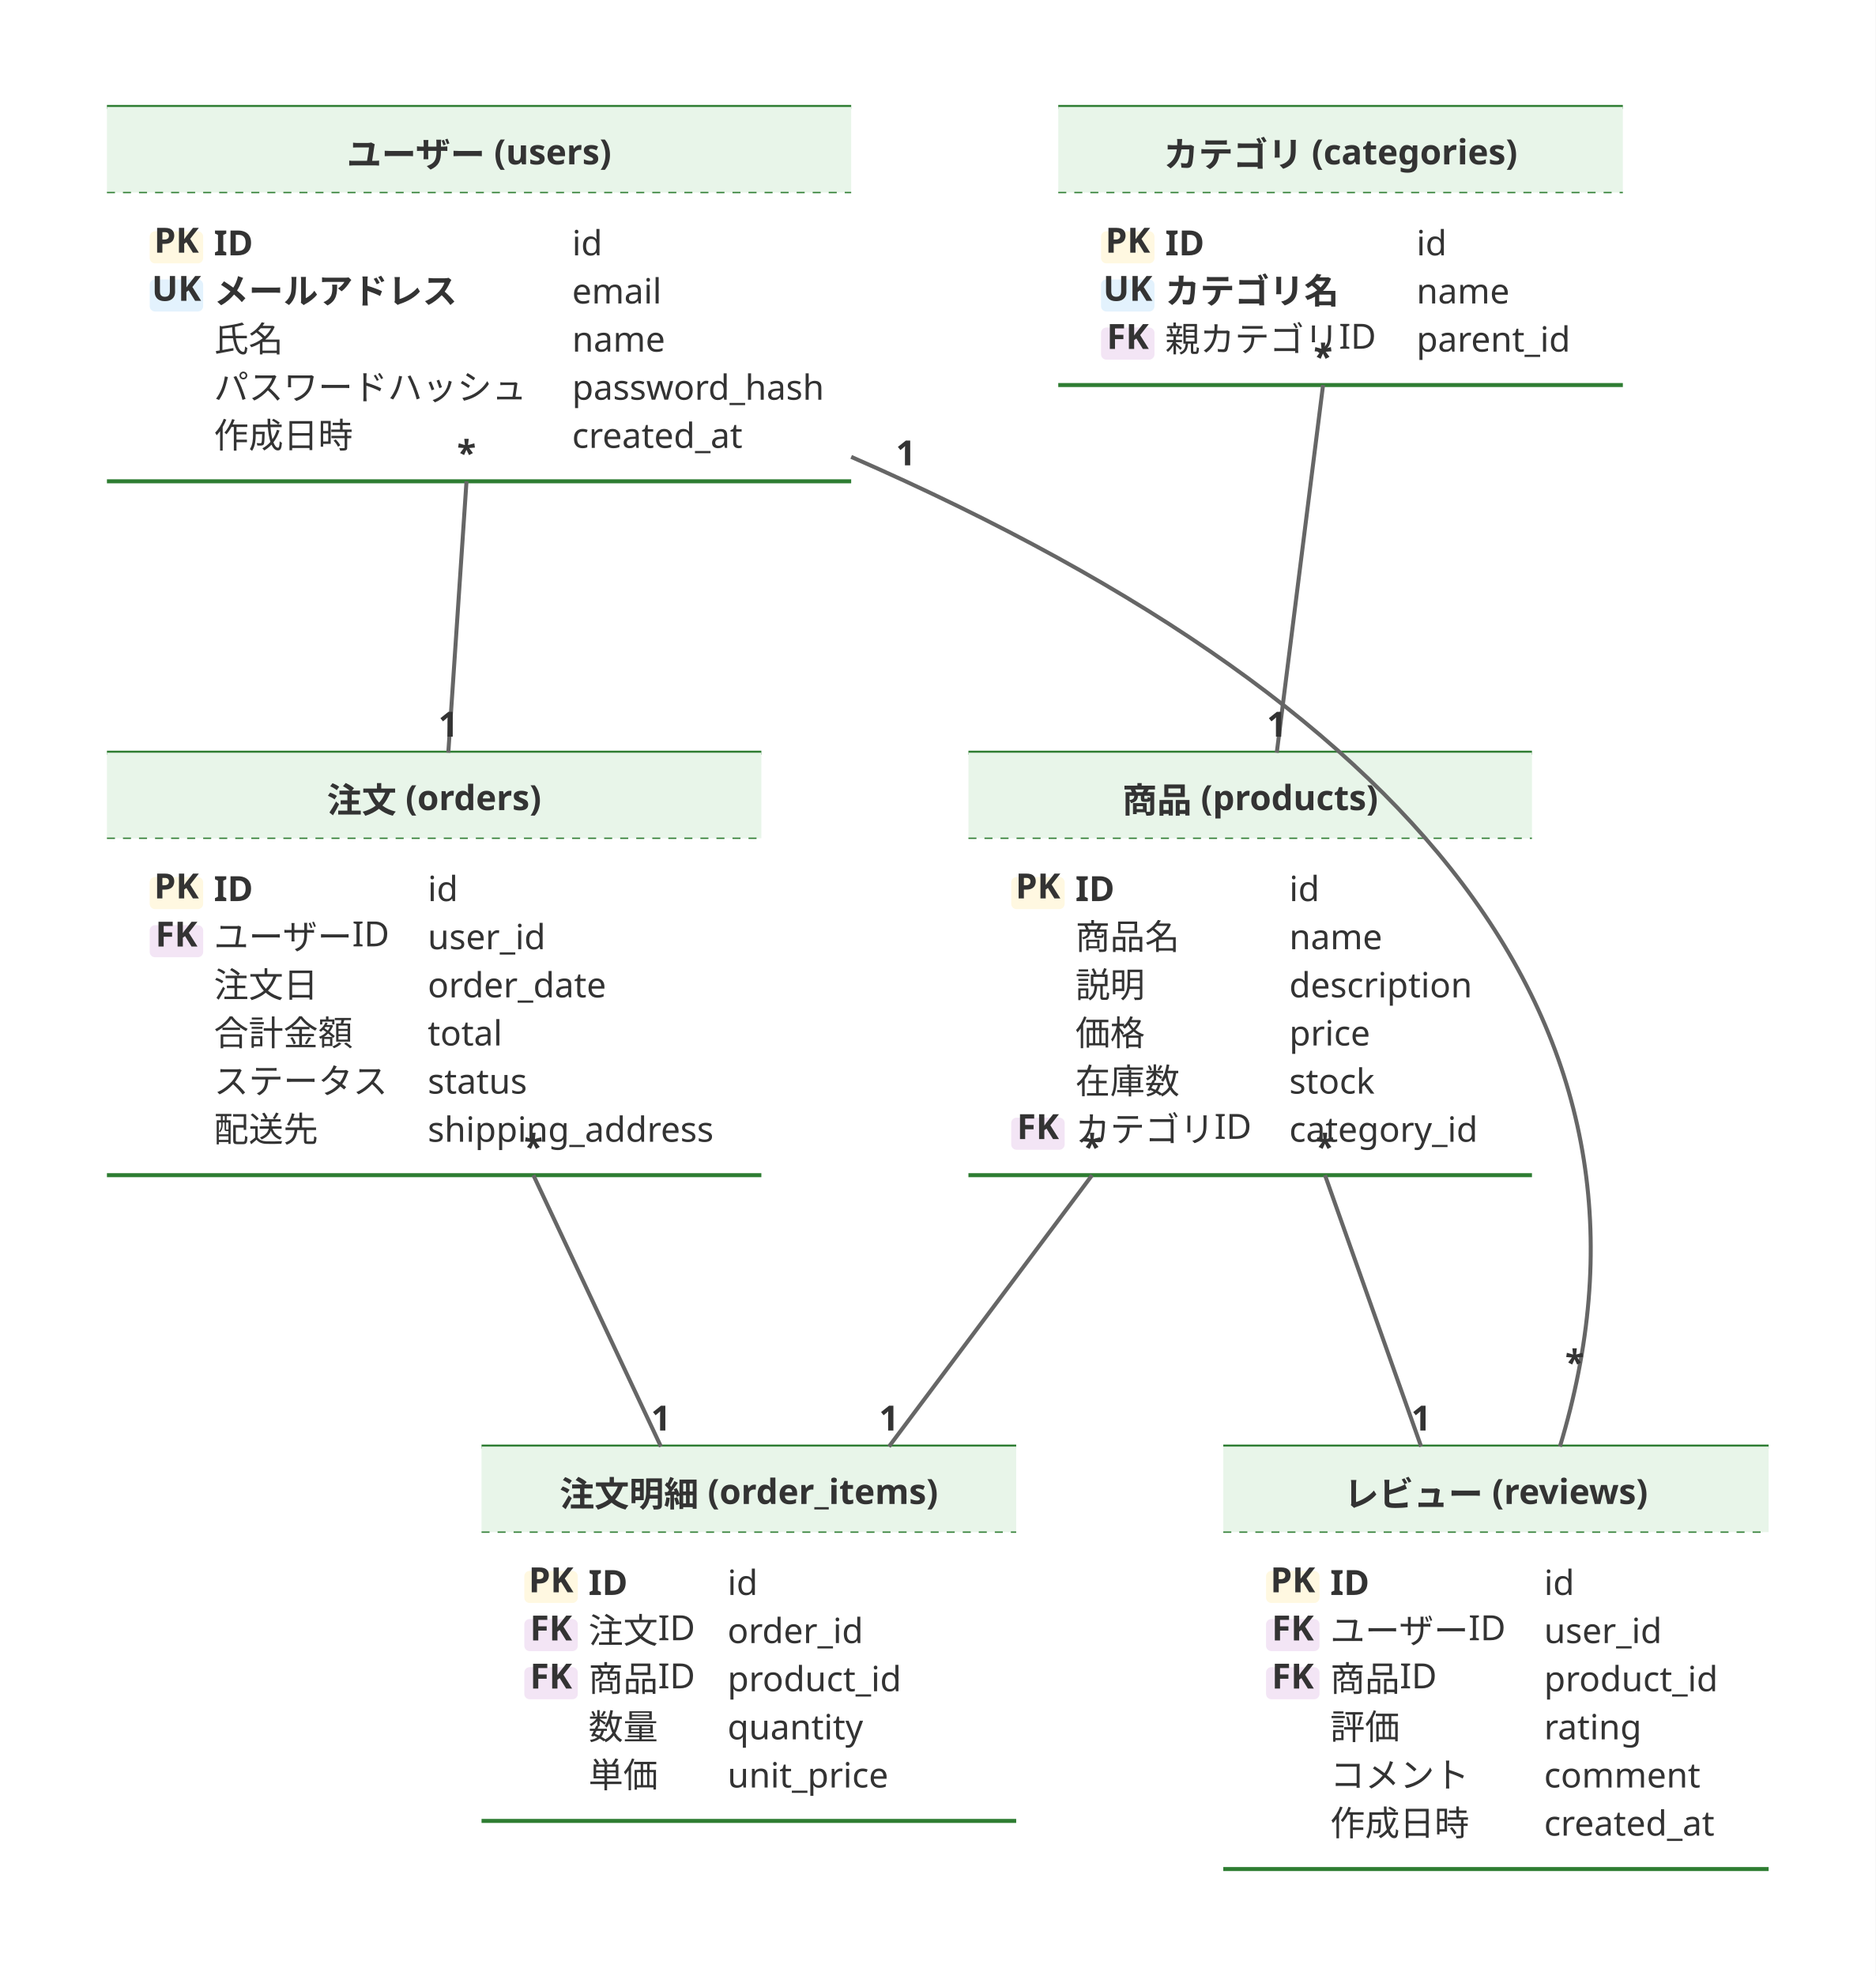
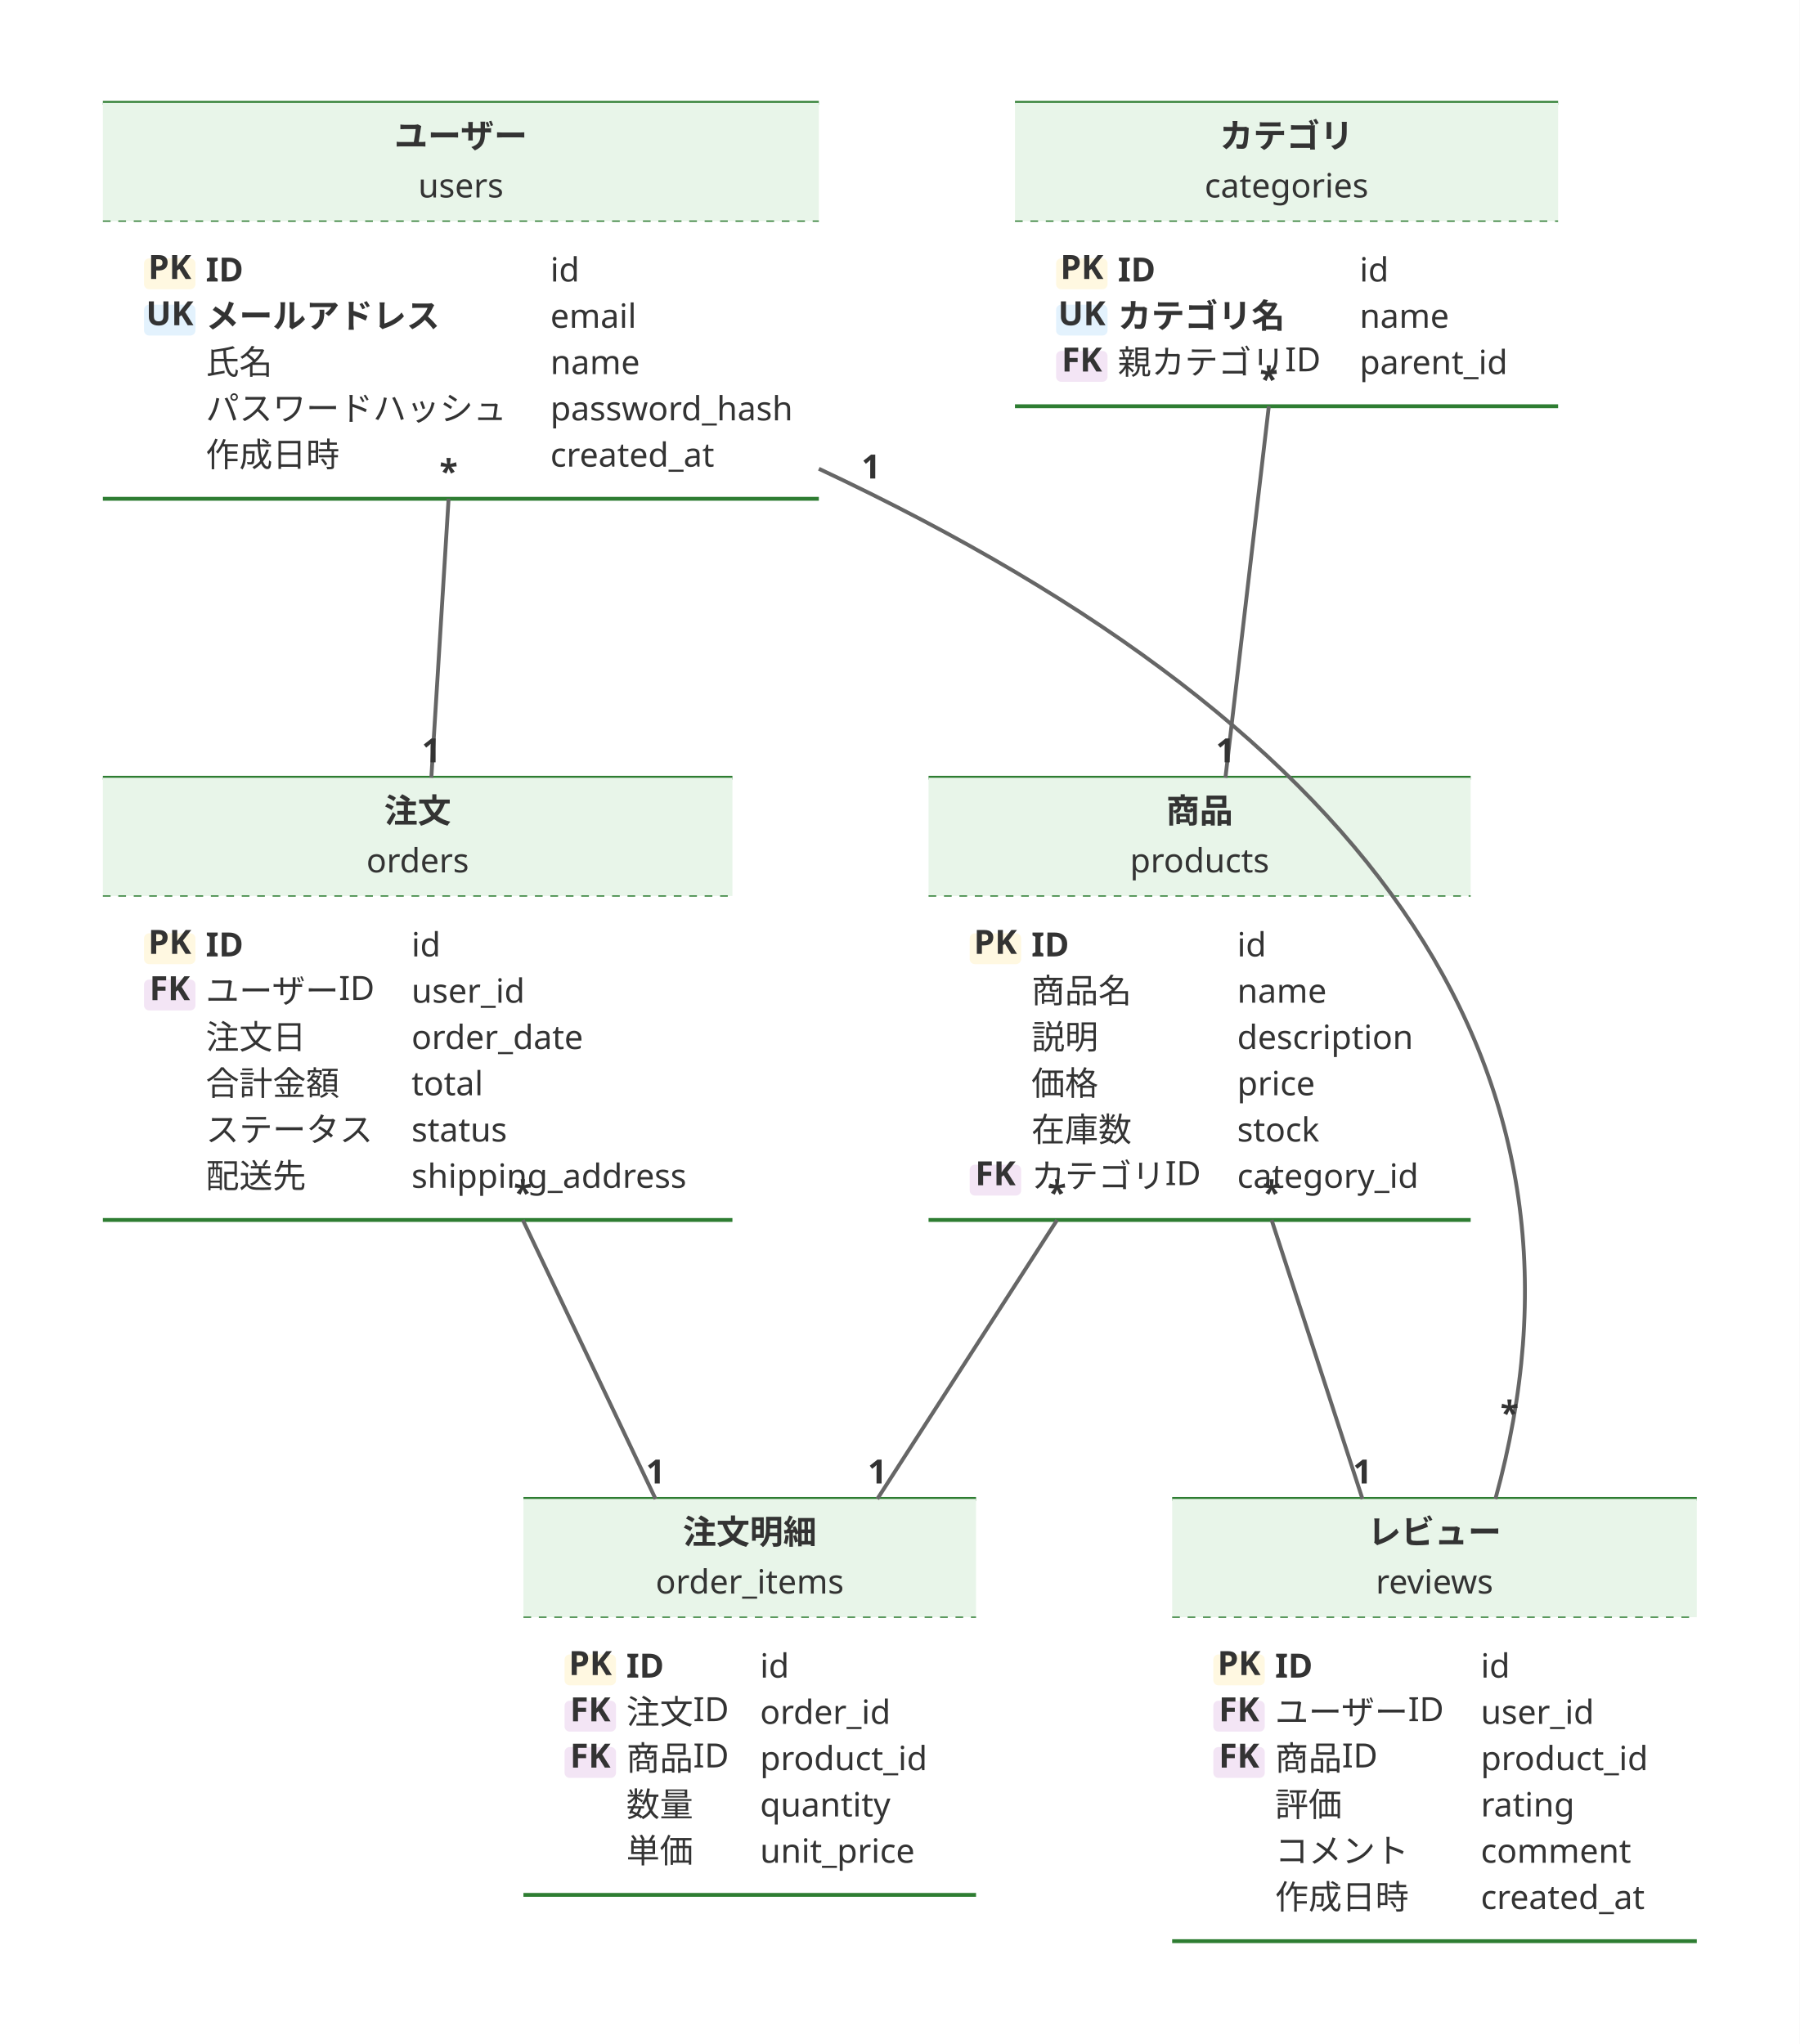
- <svg xmlns="http://www.w3.org/2000/svg" width="701.59" height="739" viewBox="0 0 701.59 739">
+ <svg xmlns="http://www.w3.org/2000/svg" width="699.79" height="795" viewBox="0 0 699.79 795">
  <rect width="100%" height="100%" fill="white" />
  <style>text { font-family: sans-serif; font-size: 13px; fill: #333; }</style>
-   <rect x="40" y="40" width="278.4" height="140" fill="#fff" stroke="none" />
+   <rect x="40" y="40" width="278.4" height="154" fill="#fff" stroke="none" />
  <line x1="40" y1="40" x2="318.4" y2="40" stroke="#2e7d32" stroke-width="1.5" />
-   <line x1="40" y1="180" x2="318.4" y2="180" stroke="#2e7d32" stroke-width="1.5" />
-   <rect x="40" y="40" width="278.4" height="32" fill="#e8f5e9" />
-   <line x1="40" y1="72" x2="318.4" y2="72" stroke="#2e7d32" stroke-width="0.5" stroke-dasharray="3,3" />
-   <text x="179.2" y="62.4" text-anchor="middle" font-weight="bold" fill="#2e7d32">ユーザー (users)</text>
-   <rect x="56" y="86.5" width="20" height="12" rx="2" fill="#fff8e1" stroke="none" />
-   <text x="66" y="94.5" font-size="8" font-weight="bold" fill="#c8a415" text-anchor="middle">PK</text>
-   <text x="80" y="95.5" font-size="11" fill="#333" font-weight="bold">ID</text>
-   <text x="214" y="95.5" font-size="10" font-family="monospace" fill="#999">id</text>
-   <rect x="56" y="104.5" width="20" height="12" rx="2" fill="#e3f2fd" stroke="none" />
-   <text x="66" y="112.5" font-size="8" font-weight="bold" fill="#1565c0" text-anchor="middle">UK</text>
-   <text x="80" y="113.5" font-size="11" fill="#333" font-weight="bold">メールアドレス</text>
-   <text x="214" y="113.5" font-size="10" font-family="monospace" fill="#999">email</text>
-   <text x="80" y="131.5" font-size="11" fill="#555">氏名</text>
-   <text x="214" y="131.5" font-size="10" font-family="monospace" fill="#999">name</text>
-   <text x="80" y="149.5" font-size="11" fill="#555">パスワードハッシュ</text>
-   <text x="214" y="149.5" font-size="10" font-family="monospace" fill="#999">password_hash</text>
-   <text x="80" y="167.5" font-size="11" fill="#555">作成日時</text>
-   <text x="214" y="167.5" font-size="10" font-family="monospace" fill="#999">created_at</text>
-   <rect x="40" y="281.5" width="244.8" height="158" fill="#fff" stroke="none" />
-   <line x1="40" y1="281.5" x2="284.8" y2="281.5" stroke="#2e7d32" stroke-width="1.5" />
-   <line x1="40" y1="439.5" x2="284.8" y2="439.5" stroke="#2e7d32" stroke-width="1.5" />
-   <rect x="40" y="281.5" width="244.8" height="32" fill="#e8f5e9" />
-   <line x1="40" y1="313.5" x2="284.8" y2="313.5" stroke="#2e7d32" stroke-width="0.5" stroke-dasharray="3,3" />
-   <text x="162.4" y="303.9" text-anchor="middle" font-weight="bold" fill="#2e7d32">注文 (orders)</text>
-   <rect x="56" y="328" width="20" height="12" rx="2" fill="#fff8e1" stroke="none" />
-   <text x="66" y="336" font-size="8" font-weight="bold" fill="#c8a415" text-anchor="middle">PK</text>
-   <text x="80" y="337" font-size="11" fill="#333" font-weight="bold">ID</text>
-   <text x="160" y="337" font-size="10" font-family="monospace" fill="#999">id</text>
-   <rect x="56" y="346" width="20" height="12" rx="2" fill="#f3e5f5" stroke="none" />
-   <text x="66" y="354" font-size="8" font-weight="bold" fill="#7b1fa2" text-anchor="middle">FK</text>
-   <text x="80" y="355" font-size="11" fill="#555">ユーザーID</text>
-   <text x="160" y="355" font-size="10" font-family="monospace" fill="#999">user_id</text>
-   <text x="80" y="373" font-size="11" fill="#555">注文日</text>
-   <text x="160" y="373" font-size="10" font-family="monospace" fill="#999">order_date</text>
-   <text x="80" y="391" font-size="11" fill="#555">合計金額</text>
-   <text x="160" y="391" font-size="10" font-family="monospace" fill="#999">total</text>
-   <text x="80" y="409" font-size="11" fill="#555">ステータス</text>
-   <text x="160" y="409" font-size="10" font-family="monospace" fill="#999">status</text>
-   <text x="80" y="427" font-size="11" fill="#555">配送先</text>
-   <text x="160" y="427" font-size="10" font-family="monospace" fill="#999">shipping_address</text>
-   <rect x="180.13" y="541" width="200" height="140" fill="#fff" stroke="none" />
-   <line x1="180.13" y1="541" x2="380.13" y2="541" stroke="#2e7d32" stroke-width="1.5" />
-   <line x1="180.13" y1="681" x2="380.13" y2="681" stroke="#2e7d32" stroke-width="1.5" />
-   <rect x="180.13" y="541" width="200" height="32" fill="#e8f5e9" />
-   <line x1="180.13" y1="573" x2="380.13" y2="573" stroke="#2e7d32" stroke-width="0.5" stroke-dasharray="3,3" />
-   <text x="280.13" y="563.4" text-anchor="middle" font-weight="bold" fill="#2e7d32">注文明細 (order_items)</text>
-   <rect x="196.13" y="587.5" width="20" height="12" rx="2" fill="#fff8e1" stroke="none" />
-   <text x="206.13" y="595.5" font-size="8" font-weight="bold" fill="#c8a415" text-anchor="middle">PK</text>
-   <text x="220.13" y="596.5" font-size="11" fill="#333" font-weight="bold">ID</text>
-   <text x="272.13" y="596.5" font-size="10" font-family="monospace" fill="#999">id</text>
-   <rect x="196.13" y="605.5" width="20" height="12" rx="2" fill="#f3e5f5" stroke="none" />
-   <text x="206.13" y="613.5" font-size="8" font-weight="bold" fill="#7b1fa2" text-anchor="middle">FK</text>
-   <text x="220.13" y="614.5" font-size="11" fill="#555">注文ID</text>
-   <text x="272.13" y="614.5" font-size="10" font-family="monospace" fill="#999">order_id</text>
-   <rect x="196.13" y="623.5" width="20" height="12" rx="2" fill="#f3e5f5" stroke="none" />
-   <text x="206.13" y="631.5" font-size="8" font-weight="bold" fill="#7b1fa2" text-anchor="middle">FK</text>
-   <text x="220.13" y="632.5" font-size="11" fill="#555">商品ID</text>
-   <text x="272.13" y="632.5" font-size="10" font-family="monospace" fill="#999">product_id</text>
-   <text x="220.13" y="650.5" font-size="11" fill="#555">数量</text>
-   <text x="272.13" y="650.5" font-size="10" font-family="monospace" fill="#999">quantity</text>
-   <text x="220.13" y="668.5" font-size="11" fill="#555">単価</text>
-   <text x="272.13" y="668.5" font-size="10" font-family="monospace" fill="#999">unit_price</text>
-   <rect x="362.26" y="281.5" width="210.8" height="158" fill="#fff" stroke="none" />
-   <line x1="362.26" y1="281.5" x2="573.06" y2="281.5" stroke="#2e7d32" stroke-width="1.5" />
-   <line x1="362.26" y1="439.5" x2="573.06" y2="439.5" stroke="#2e7d32" stroke-width="1.5" />
-   <rect x="362.26" y="281.5" width="210.8" height="32" fill="#e8f5e9" />
-   <line x1="362.26" y1="313.5" x2="573.06" y2="313.5" stroke="#2e7d32" stroke-width="0.5" stroke-dasharray="3,3" />
-   <text x="467.66" y="303.9" text-anchor="middle" font-weight="bold" fill="#2e7d32">商品 (products)</text>
-   <rect x="378.26" y="328" width="20" height="12" rx="2" fill="#fff8e1" stroke="none" />
-   <text x="388.26" y="336" font-size="8" font-weight="bold" fill="#c8a415" text-anchor="middle">PK</text>
-   <text x="402.26" y="337" font-size="11" fill="#333" font-weight="bold">ID</text>
-   <text x="482.26" y="337" font-size="10" font-family="monospace" fill="#999">id</text>
-   <text x="402.26" y="355" font-size="11" fill="#555">商品名</text>
-   <text x="482.26" y="355" font-size="10" font-family="monospace" fill="#999">name</text>
-   <text x="402.26" y="373" font-size="11" fill="#555">説明</text>
-   <text x="482.26" y="373" font-size="10" font-family="monospace" fill="#999">description</text>
-   <text x="402.26" y="391" font-size="11" fill="#555">価格</text>
-   <text x="482.26" y="391" font-size="10" font-family="monospace" fill="#999">price</text>
-   <text x="402.26" y="409" font-size="11" fill="#555">在庫数</text>
-   <text x="482.26" y="409" font-size="10" font-family="monospace" fill="#999">stock</text>
-   <rect x="378.26" y="418" width="20" height="12" rx="2" fill="#f3e5f5" stroke="none" />
-   <text x="388.26" y="426" font-size="8" font-weight="bold" fill="#7b1fa2" text-anchor="middle">FK</text>
-   <text x="402.26" y="427" font-size="11" fill="#555">カテゴリID</text>
-   <text x="482.26" y="427" font-size="10" font-family="monospace" fill="#999">category_id</text>
-   <rect x="395.86" y="40" width="211.2" height="104" fill="#fff" stroke="none" />
-   <line x1="395.86" y1="40" x2="607.06" y2="40" stroke="#2e7d32" stroke-width="1.5" />
-   <line x1="395.86" y1="144" x2="607.06" y2="144" stroke="#2e7d32" stroke-width="1.5" />
-   <rect x="395.86" y="40" width="211.2" height="32" fill="#e8f5e9" />
-   <line x1="395.86" y1="72" x2="607.06" y2="72" stroke="#2e7d32" stroke-width="0.5" stroke-dasharray="3,3" />
-   <text x="501.46" y="62.4" text-anchor="middle" font-weight="bold" fill="#2e7d32">カテゴリ (categories)</text>
-   <rect x="411.86" y="86.5" width="20" height="12" rx="2" fill="#fff8e1" stroke="none" />
-   <text x="421.86" y="94.5" font-size="8" font-weight="bold" fill="#c8a415" text-anchor="middle">PK</text>
-   <text x="435.86" y="95.5" font-size="11" fill="#333" font-weight="bold">ID</text>
-   <text x="529.86" y="95.5" font-size="10" font-family="monospace" fill="#999">id</text>
-   <rect x="411.86" y="104.5" width="20" height="12" rx="2" fill="#e3f2fd" stroke="none" />
-   <text x="421.86" y="112.5" font-size="8" font-weight="bold" fill="#1565c0" text-anchor="middle">UK</text>
-   <text x="435.86" y="113.5" font-size="11" fill="#333" font-weight="bold">カテゴリ名</text>
-   <text x="529.86" y="113.5" font-size="10" font-family="monospace" fill="#999">name</text>
-   <rect x="411.86" y="122.5" width="20" height="12" rx="2" fill="#f3e5f5" stroke="none" />
-   <text x="421.86" y="130.5" font-size="8" font-weight="bold" fill="#7b1fa2" text-anchor="middle">FK</text>
-   <text x="435.86" y="131.5" font-size="11" fill="#555">親カテゴリID</text>
-   <text x="529.86" y="131.5" font-size="10" font-family="monospace" fill="#999">parent_id</text>
-   <rect x="457.59" y="541" width="204" height="158" fill="#fff" stroke="none" />
-   <line x1="457.59" y1="541" x2="661.59" y2="541" stroke="#2e7d32" stroke-width="1.5" />
-   <line x1="457.59" y1="699" x2="661.59" y2="699" stroke="#2e7d32" stroke-width="1.5" />
-   <rect x="457.59" y="541" width="204" height="32" fill="#e8f5e9" />
-   <line x1="457.59" y1="573" x2="661.59" y2="573" stroke="#2e7d32" stroke-width="0.5" stroke-dasharray="3,3" />
-   <text x="559.59" y="563.4" text-anchor="middle" font-weight="bold" fill="#2e7d32">レビュー (reviews)</text>
-   <rect x="473.59" y="587.5" width="20" height="12" rx="2" fill="#fff8e1" stroke="none" />
-   <text x="483.59" y="595.5" font-size="8" font-weight="bold" fill="#c8a415" text-anchor="middle">PK</text>
-   <text x="497.59" y="596.5" font-size="11" fill="#333" font-weight="bold">ID</text>
-   <text x="577.59" y="596.5" font-size="10" font-family="monospace" fill="#999">id</text>
-   <rect x="473.59" y="605.5" width="20" height="12" rx="2" fill="#f3e5f5" stroke="none" />
-   <text x="483.59" y="613.5" font-size="8" font-weight="bold" fill="#7b1fa2" text-anchor="middle">FK</text>
-   <text x="497.59" y="614.5" font-size="11" fill="#555">ユーザーID</text>
-   <text x="577.59" y="614.5" font-size="10" font-family="monospace" fill="#999">user_id</text>
-   <rect x="473.59" y="623.5" width="20" height="12" rx="2" fill="#f3e5f5" stroke="none" />
-   <text x="483.59" y="631.5" font-size="8" font-weight="bold" fill="#7b1fa2" text-anchor="middle">FK</text>
-   <text x="497.59" y="632.5" font-size="11" fill="#555">商品ID</text>
-   <text x="577.59" y="632.5" font-size="10" font-family="monospace" fill="#999">product_id</text>
-   <text x="497.59" y="650.5" font-size="11" fill="#555">評価</text>
-   <text x="577.59" y="650.5" font-size="10" font-family="monospace" fill="#999">rating</text>
-   <text x="497.59" y="668.5" font-size="11" fill="#555">コメント</text>
-   <text x="577.59" y="668.5" font-size="10" font-family="monospace" fill="#999">comment</text>
-   <text x="497.59" y="686.5" font-size="11" fill="#555">作成日時</text>
-   <text x="577.59" y="686.5" font-size="10" font-family="monospace" fill="#999">created_at</text>
-   <path d="M174.505,180 L167.698,281.5" fill="none" stroke="#666" stroke-width="1.5" />
-   <text x="167.698" y="275.5" text-anchor="middle" font-size="12" font-weight="bold" fill="#666">1</text>
-   <text x="174.505" y="174" text-anchor="middle" font-size="12" font-weight="bold" fill="#666">*</text>
-   <path d="M199.528,439.5 L247.231,541" fill="none" stroke="#666" stroke-width="1.5" />
-   <text x="247.231" y="535" text-anchor="middle" font-size="12" font-weight="bold" fill="#666">1</text>
-   <text x="199.528" y="433.5" text-anchor="middle" font-size="12" font-weight="bold" fill="#666">*</text>
-   <path d="M408.519,439.5 L332.534,541" fill="none" stroke="#666" stroke-width="1.5" />
-   <text x="332.534" y="535" text-anchor="middle" font-size="12" font-weight="bold" fill="#666">1</text>
-   <text x="408.519" y="433.5" text-anchor="middle" font-size="12" font-weight="bold" fill="#666">*</text>
-   <path d="M494.914,144 L477.605,281.5" fill="none" stroke="#666" stroke-width="1.5" />
-   <text x="477.605" y="275.5" text-anchor="middle" font-size="12" font-weight="bold" fill="#666">1</text>
-   <text x="494.914" y="138" text-anchor="middle" font-size="12" font-weight="bold" fill="#666">*</text>
-   <path d="M318.4,170.859 Q651.52,316.5 583.519,541" fill="none" stroke="#666" stroke-width="1.5" />
-   <text x="338.828" y="174.038" text-anchor="middle" font-size="12" font-weight="bold" fill="#666">1</text>
-   <text x="589.013" y="514.126" text-anchor="middle" font-size="12" font-weight="bold" fill="#666">*</text>
-   <path d="M495.646,439.5 L531.604,541" fill="none" stroke="#666" stroke-width="1.5" />
-   <text x="531.604" y="535" text-anchor="middle" font-size="12" font-weight="bold" fill="#666">1</text>
-   <text x="495.646" y="433.5" text-anchor="middle" font-size="12" font-weight="bold" fill="#666">*</text>
+   <line x1="40" y1="194" x2="318.4" y2="194" stroke="#2e7d32" stroke-width="1.5" />
+   <rect x="40" y="40" width="278.4" height="46" fill="#e8f5e9" />
+   <line x1="40" y1="86" x2="318.4" y2="86" stroke="#2e7d32" stroke-width="0.5" stroke-dasharray="3,3" />
+   <text x="179.2" y="57.48" text-anchor="middle" font-weight="bold" fill="#2e7d32">ユーザー</text>
+   <text x="179.2" y="76.8" text-anchor="middle" font-size="10" font-family="monospace" fill="#888">users</text>
+   <rect x="56" y="100.5" width="20" height="12" rx="2" fill="#fff8e1" stroke="none" />
+   <text x="66" y="108.5" font-size="8" font-weight="bold" fill="#c8a415" text-anchor="middle">PK</text>
+   <text x="80" y="109.5" font-size="11" fill="#333" font-weight="bold">ID</text>
+   <text x="214" y="109.5" font-size="10" font-family="monospace" fill="#999">id</text>
+   <rect x="56" y="118.5" width="20" height="12" rx="2" fill="#e3f2fd" stroke="none" />
+   <text x="66" y="126.5" font-size="8" font-weight="bold" fill="#1565c0" text-anchor="middle">UK</text>
+   <text x="80" y="127.5" font-size="11" fill="#333" font-weight="bold">メールアドレス</text>
+   <text x="214" y="127.5" font-size="10" font-family="monospace" fill="#999">email</text>
+   <text x="80" y="145.5" font-size="11" fill="#555">氏名</text>
+   <text x="214" y="145.5" font-size="10" font-family="monospace" fill="#999">name</text>
+   <text x="80" y="163.5" font-size="11" fill="#555">パスワードハッシュ</text>
+   <text x="214" y="163.5" font-size="10" font-family="monospace" fill="#999">password_hash</text>
+   <text x="80" y="181.5" font-size="11" fill="#555">作成日時</text>
+   <text x="214" y="181.5" font-size="10" font-family="monospace" fill="#999">created_at</text>
+   <rect x="40" y="302.5" width="244.8" height="172" fill="#fff" stroke="none" />
+   <line x1="40" y1="302.5" x2="284.8" y2="302.5" stroke="#2e7d32" stroke-width="1.5" />
+   <line x1="40" y1="474.5" x2="284.8" y2="474.5" stroke="#2e7d32" stroke-width="1.5" />
+   <rect x="40" y="302.5" width="244.8" height="46" fill="#e8f5e9" />
+   <line x1="40" y1="348.5" x2="284.8" y2="348.5" stroke="#2e7d32" stroke-width="0.5" stroke-dasharray="3,3" />
+   <text x="162.4" y="319.98" text-anchor="middle" font-weight="bold" fill="#2e7d32">注文</text>
+   <text x="162.4" y="339.3" text-anchor="middle" font-size="10" font-family="monospace" fill="#888">orders</text>
+   <rect x="56" y="363" width="20" height="12" rx="2" fill="#fff8e1" stroke="none" />
+   <text x="66" y="371" font-size="8" font-weight="bold" fill="#c8a415" text-anchor="middle">PK</text>
+   <text x="80" y="372" font-size="11" fill="#333" font-weight="bold">ID</text>
+   <text x="160" y="372" font-size="10" font-family="monospace" fill="#999">id</text>
+   <rect x="56" y="381" width="20" height="12" rx="2" fill="#f3e5f5" stroke="none" />
+   <text x="66" y="389" font-size="8" font-weight="bold" fill="#7b1fa2" text-anchor="middle">FK</text>
+   <text x="80" y="390" font-size="11" fill="#555">ユーザーID</text>
+   <text x="160" y="390" font-size="10" font-family="monospace" fill="#999">user_id</text>
+   <text x="80" y="408" font-size="11" fill="#555">注文日</text>
+   <text x="160" y="408" font-size="10" font-family="monospace" fill="#999">order_date</text>
+   <text x="80" y="426" font-size="11" fill="#555">合計金額</text>
+   <text x="160" y="426" font-size="10" font-family="monospace" fill="#999">total</text>
+   <text x="80" y="444" font-size="11" fill="#555">ステータス</text>
+   <text x="160" y="444" font-size="10" font-family="monospace" fill="#999">status</text>
+   <text x="80" y="462" font-size="11" fill="#555">配送先</text>
+   <text x="160" y="462" font-size="10" font-family="monospace" fill="#999">shipping_address</text>
+   <rect x="203.53" y="583" width="176" height="154" fill="#fff" stroke="none" />
+   <line x1="203.53" y1="583" x2="379.53" y2="583" stroke="#2e7d32" stroke-width="1.5" />
+   <line x1="203.53" y1="737" x2="379.53" y2="737" stroke="#2e7d32" stroke-width="1.5" />
+   <rect x="203.53" y="583" width="176" height="46" fill="#e8f5e9" />
+   <line x1="203.53" y1="629" x2="379.53" y2="629" stroke="#2e7d32" stroke-width="0.5" stroke-dasharray="3,3" />
+   <text x="291.53" y="600.48" text-anchor="middle" font-weight="bold" fill="#2e7d32">注文明細</text>
+   <text x="291.53" y="619.8" text-anchor="middle" font-size="10" font-family="monospace" fill="#888">order_items</text>
+   <rect x="219.53" y="643.5" width="20" height="12" rx="2" fill="#fff8e1" stroke="none" />
+   <text x="229.53" y="651.5" font-size="8" font-weight="bold" fill="#c8a415" text-anchor="middle">PK</text>
+   <text x="243.53" y="652.5" font-size="11" fill="#333" font-weight="bold">ID</text>
+   <text x="295.53" y="652.5" font-size="10" font-family="monospace" fill="#999">id</text>
+   <rect x="219.53" y="661.5" width="20" height="12" rx="2" fill="#f3e5f5" stroke="none" />
+   <text x="229.53" y="669.5" font-size="8" font-weight="bold" fill="#7b1fa2" text-anchor="middle">FK</text>
+   <text x="243.53" y="670.5" font-size="11" fill="#555">注文ID</text>
+   <text x="295.53" y="670.5" font-size="10" font-family="monospace" fill="#999">order_id</text>
+   <rect x="219.53" y="679.5" width="20" height="12" rx="2" fill="#f3e5f5" stroke="none" />
+   <text x="229.53" y="687.5" font-size="8" font-weight="bold" fill="#7b1fa2" text-anchor="middle">FK</text>
+   <text x="243.53" y="688.5" font-size="11" fill="#555">商品ID</text>
+   <text x="295.53" y="688.5" font-size="10" font-family="monospace" fill="#999">product_id</text>
+   <text x="243.53" y="706.5" font-size="11" fill="#555">数量</text>
+   <text x="295.53" y="706.5" font-size="10" font-family="monospace" fill="#999">quantity</text>
+   <text x="243.53" y="724.5" font-size="11" fill="#555">単価</text>
+   <text x="295.53" y="724.5" font-size="10" font-family="monospace" fill="#999">unit_price</text>
+   <rect x="361.06" y="302.5" width="210.8" height="172" fill="#fff" stroke="none" />
+   <line x1="361.06" y1="302.5" x2="571.86" y2="302.5" stroke="#2e7d32" stroke-width="1.5" />
+   <line x1="361.06" y1="474.5" x2="571.86" y2="474.5" stroke="#2e7d32" stroke-width="1.5" />
+   <rect x="361.06" y="302.5" width="210.8" height="46" fill="#e8f5e9" />
+   <line x1="361.06" y1="348.5" x2="571.86" y2="348.5" stroke="#2e7d32" stroke-width="0.5" stroke-dasharray="3,3" />
+   <text x="466.46" y="319.98" text-anchor="middle" font-weight="bold" fill="#2e7d32">商品</text>
+   <text x="466.46" y="339.3" text-anchor="middle" font-size="10" font-family="monospace" fill="#888">products</text>
+   <rect x="377.06" y="363" width="20" height="12" rx="2" fill="#fff8e1" stroke="none" />
+   <text x="387.06" y="371" font-size="8" font-weight="bold" fill="#c8a415" text-anchor="middle">PK</text>
+   <text x="401.06" y="372" font-size="11" fill="#333" font-weight="bold">ID</text>
+   <text x="481.06" y="372" font-size="10" font-family="monospace" fill="#999">id</text>
+   <text x="401.06" y="390" font-size="11" fill="#555">商品名</text>
+   <text x="481.06" y="390" font-size="10" font-family="monospace" fill="#999">name</text>
+   <text x="401.06" y="408" font-size="11" fill="#555">説明</text>
+   <text x="481.06" y="408" font-size="10" font-family="monospace" fill="#999">description</text>
+   <text x="401.06" y="426" font-size="11" fill="#555">価格</text>
+   <text x="481.06" y="426" font-size="10" font-family="monospace" fill="#999">price</text>
+   <text x="401.06" y="444" font-size="11" fill="#555">在庫数</text>
+   <text x="481.06" y="444" font-size="10" font-family="monospace" fill="#999">stock</text>
+   <rect x="377.06" y="453" width="20" height="12" rx="2" fill="#f3e5f5" stroke="none" />
+   <text x="387.06" y="461" font-size="8" font-weight="bold" fill="#7b1fa2" text-anchor="middle">FK</text>
+   <text x="401.06" y="462" font-size="11" fill="#555">カテゴリID</text>
+   <text x="481.06" y="462" font-size="10" font-family="monospace" fill="#999">category_id</text>
+   <rect x="394.66" y="40" width="211.2" height="118" fill="#fff" stroke="none" />
+   <line x1="394.66" y1="40" x2="605.86" y2="40" stroke="#2e7d32" stroke-width="1.5" />
+   <line x1="394.66" y1="158" x2="605.86" y2="158" stroke="#2e7d32" stroke-width="1.5" />
+   <rect x="394.66" y="40" width="211.2" height="46" fill="#e8f5e9" />
+   <line x1="394.66" y1="86" x2="605.86" y2="86" stroke="#2e7d32" stroke-width="0.5" stroke-dasharray="3,3" />
+   <text x="500.26" y="57.48" text-anchor="middle" font-weight="bold" fill="#2e7d32">カテゴリ</text>
+   <text x="500.26" y="76.8" text-anchor="middle" font-size="10" font-family="monospace" fill="#888">categories</text>
+   <rect x="410.66" y="100.5" width="20" height="12" rx="2" fill="#fff8e1" stroke="none" />
+   <text x="420.66" y="108.5" font-size="8" font-weight="bold" fill="#c8a415" text-anchor="middle">PK</text>
+   <text x="434.66" y="109.5" font-size="11" fill="#333" font-weight="bold">ID</text>
+   <text x="528.66" y="109.5" font-size="10" font-family="monospace" fill="#999">id</text>
+   <rect x="410.66" y="118.5" width="20" height="12" rx="2" fill="#e3f2fd" stroke="none" />
+   <text x="420.66" y="126.5" font-size="8" font-weight="bold" fill="#1565c0" text-anchor="middle">UK</text>
+   <text x="434.66" y="127.5" font-size="11" fill="#333" font-weight="bold">カテゴリ名</text>
+   <text x="528.66" y="127.5" font-size="10" font-family="monospace" fill="#999">name</text>
+   <rect x="410.66" y="136.5" width="20" height="12" rx="2" fill="#f3e5f5" stroke="none" />
+   <text x="420.66" y="144.5" font-size="8" font-weight="bold" fill="#7b1fa2" text-anchor="middle">FK</text>
+   <text x="434.66" y="145.5" font-size="11" fill="#555">親カテゴリID</text>
+   <text x="528.66" y="145.5" font-size="10" font-family="monospace" fill="#999">parent_id</text>
+   <rect x="455.79" y="583" width="204" height="172" fill="#fff" stroke="none" />
+   <line x1="455.79" y1="583" x2="659.79" y2="583" stroke="#2e7d32" stroke-width="1.5" />
+   <line x1="455.79" y1="755" x2="659.79" y2="755" stroke="#2e7d32" stroke-width="1.5" />
+   <rect x="455.79" y="583" width="204" height="46" fill="#e8f5e9" />
+   <line x1="455.79" y1="629" x2="659.79" y2="629" stroke="#2e7d32" stroke-width="0.5" stroke-dasharray="3,3" />
+   <text x="557.79" y="600.48" text-anchor="middle" font-weight="bold" fill="#2e7d32">レビュー</text>
+   <text x="557.79" y="619.8" text-anchor="middle" font-size="10" font-family="monospace" fill="#888">reviews</text>
+   <rect x="471.79" y="643.5" width="20" height="12" rx="2" fill="#fff8e1" stroke="none" />
+   <text x="481.79" y="651.5" font-size="8" font-weight="bold" fill="#c8a415" text-anchor="middle">PK</text>
+   <text x="495.79" y="652.5" font-size="11" fill="#333" font-weight="bold">ID</text>
+   <text x="575.79" y="652.5" font-size="10" font-family="monospace" fill="#999">id</text>
+   <rect x="471.79" y="661.5" width="20" height="12" rx="2" fill="#f3e5f5" stroke="none" />
+   <text x="481.79" y="669.5" font-size="8" font-weight="bold" fill="#7b1fa2" text-anchor="middle">FK</text>
+   <text x="495.79" y="670.5" font-size="11" fill="#555">ユーザーID</text>
+   <text x="575.79" y="670.5" font-size="10" font-family="monospace" fill="#999">user_id</text>
+   <rect x="471.79" y="679.5" width="20" height="12" rx="2" fill="#f3e5f5" stroke="none" />
+   <text x="481.79" y="687.5" font-size="8" font-weight="bold" fill="#7b1fa2" text-anchor="middle">FK</text>
+   <text x="495.79" y="688.5" font-size="11" fill="#555">商品ID</text>
+   <text x="575.79" y="688.5" font-size="10" font-family="monospace" fill="#999">product_id</text>
+   <text x="495.79" y="706.5" font-size="11" fill="#555">評価</text>
+   <text x="575.79" y="706.5" font-size="10" font-family="monospace" fill="#999">rating</text>
+   <text x="495.79" y="724.5" font-size="11" fill="#555">コメント</text>
+   <text x="575.79" y="724.5" font-size="10" font-family="monospace" fill="#999">comment</text>
+   <text x="495.79" y="742.5" font-size="11" fill="#555">作成日時</text>
+   <text x="575.79" y="742.5" font-size="10" font-family="monospace" fill="#999">created_at</text>
+   <path d="M174.435,194 L167.722,302.5" fill="none" stroke="#666" stroke-width="1.5" />
+   <text x="167.722" y="296.5" text-anchor="middle" font-size="12" font-weight="bold" fill="#666">1</text>
+   <text x="174.435" y="188" text-anchor="middle" font-size="12" font-weight="bold" fill="#666">*</text>
+   <path d="M203.303,474.5 L254.907,583" fill="none" stroke="#666" stroke-width="1.5" />
+   <text x="254.907" y="577" text-anchor="middle" font-size="12" font-weight="bold" fill="#666">1</text>
+   <text x="203.303" y="468.5" text-anchor="middle" font-size="12" font-weight="bold" fill="#666">*</text>
+   <path d="M411.049,474.5 L341.142,583" fill="none" stroke="#666" stroke-width="1.5" />
+   <text x="341.142" y="577" text-anchor="middle" font-size="12" font-weight="bold" fill="#666">1</text>
+   <text x="411.049" y="468.5" text-anchor="middle" font-size="12" font-weight="bold" fill="#666">*</text>
+   <path d="M493.372,158 L476.501,302.5" fill="none" stroke="#666" stroke-width="1.5" />
+   <text x="476.501" y="296.5" text-anchor="middle" font-size="12" font-weight="bold" fill="#666">1</text>
+   <text x="493.372" y="152" text-anchor="middle" font-size="12" font-weight="bold" fill="#666">*</text>
+   <path d="M318.4,182.317 Q649.12,337.5 581.483,583" fill="none" stroke="#666" stroke-width="1.5" />
+   <text x="338.681" y="186.104" text-anchor="middle" font-size="12" font-weight="bold" fill="#666">1</text>
+   <text x="586.949" y="554.183" text-anchor="middle" font-size="12" font-weight="bold" fill="#666">*</text>
+   <path d="M494.461,474.5 L529.789,583" fill="none" stroke="#666" stroke-width="1.5" />
+   <text x="529.789" y="577" text-anchor="middle" font-size="12" font-weight="bold" fill="#666">1</text>
+   <text x="494.461" y="468.5" text-anchor="middle" font-size="12" font-weight="bold" fill="#666">*</text>
</svg>
